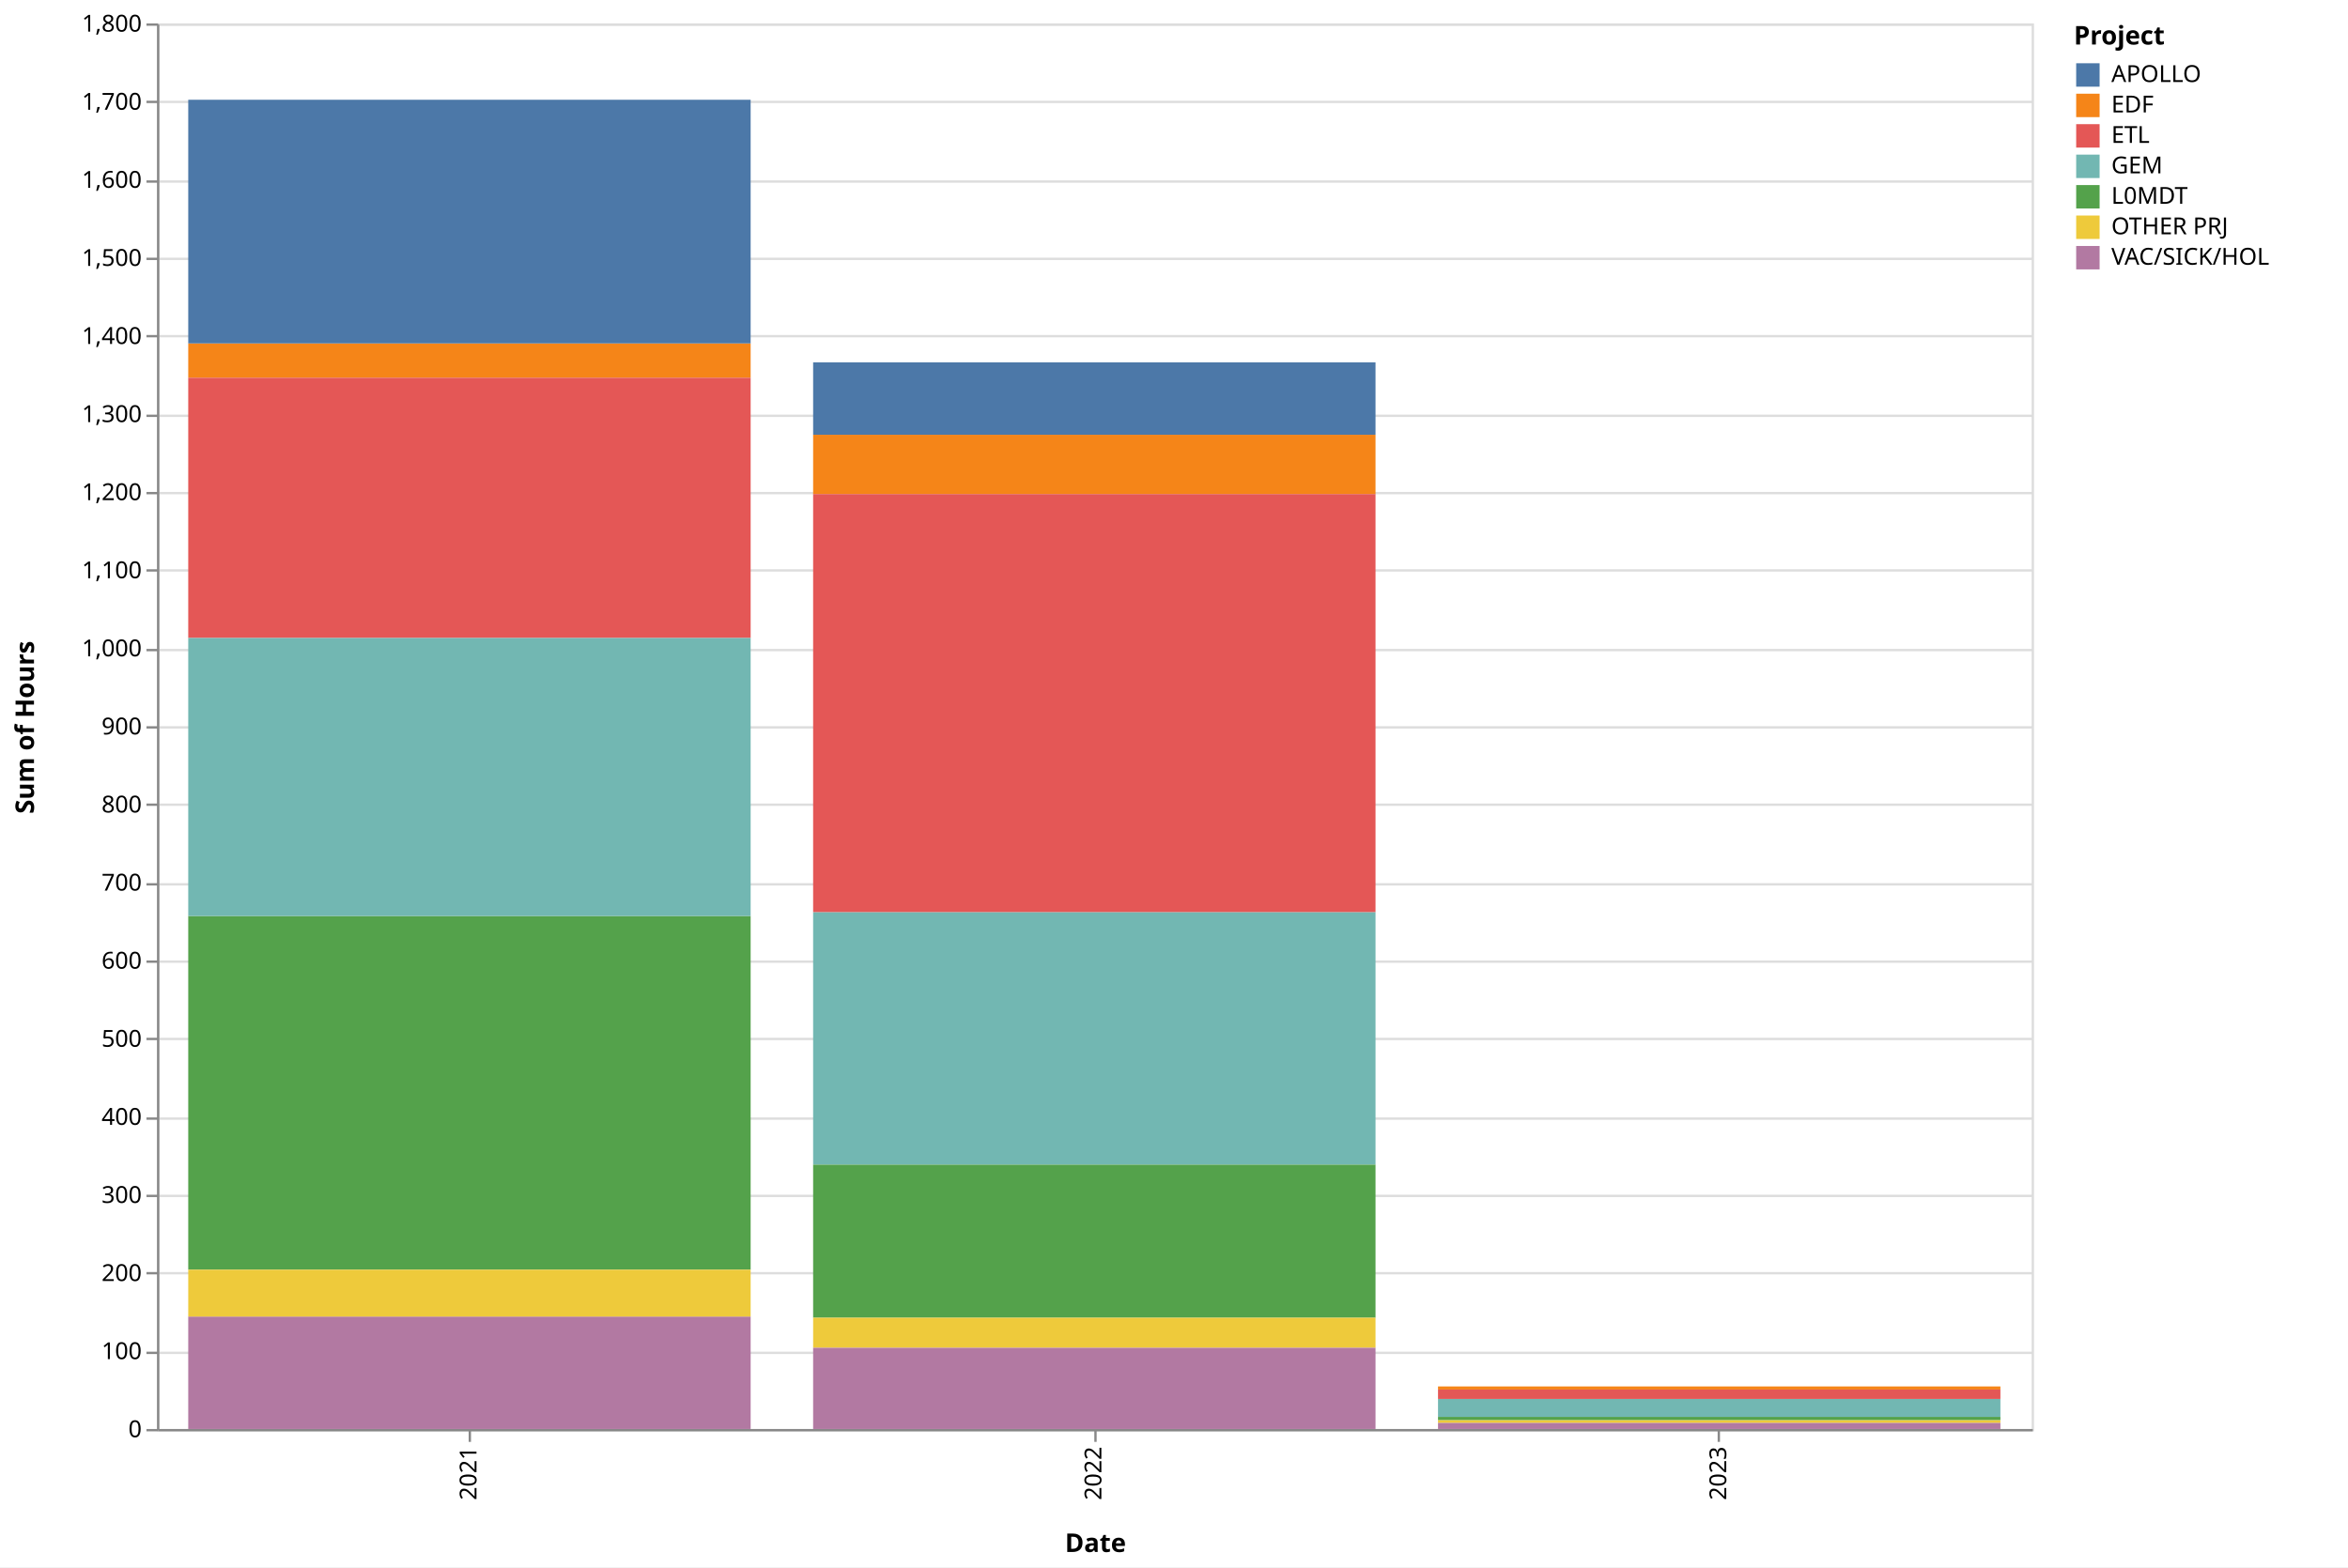
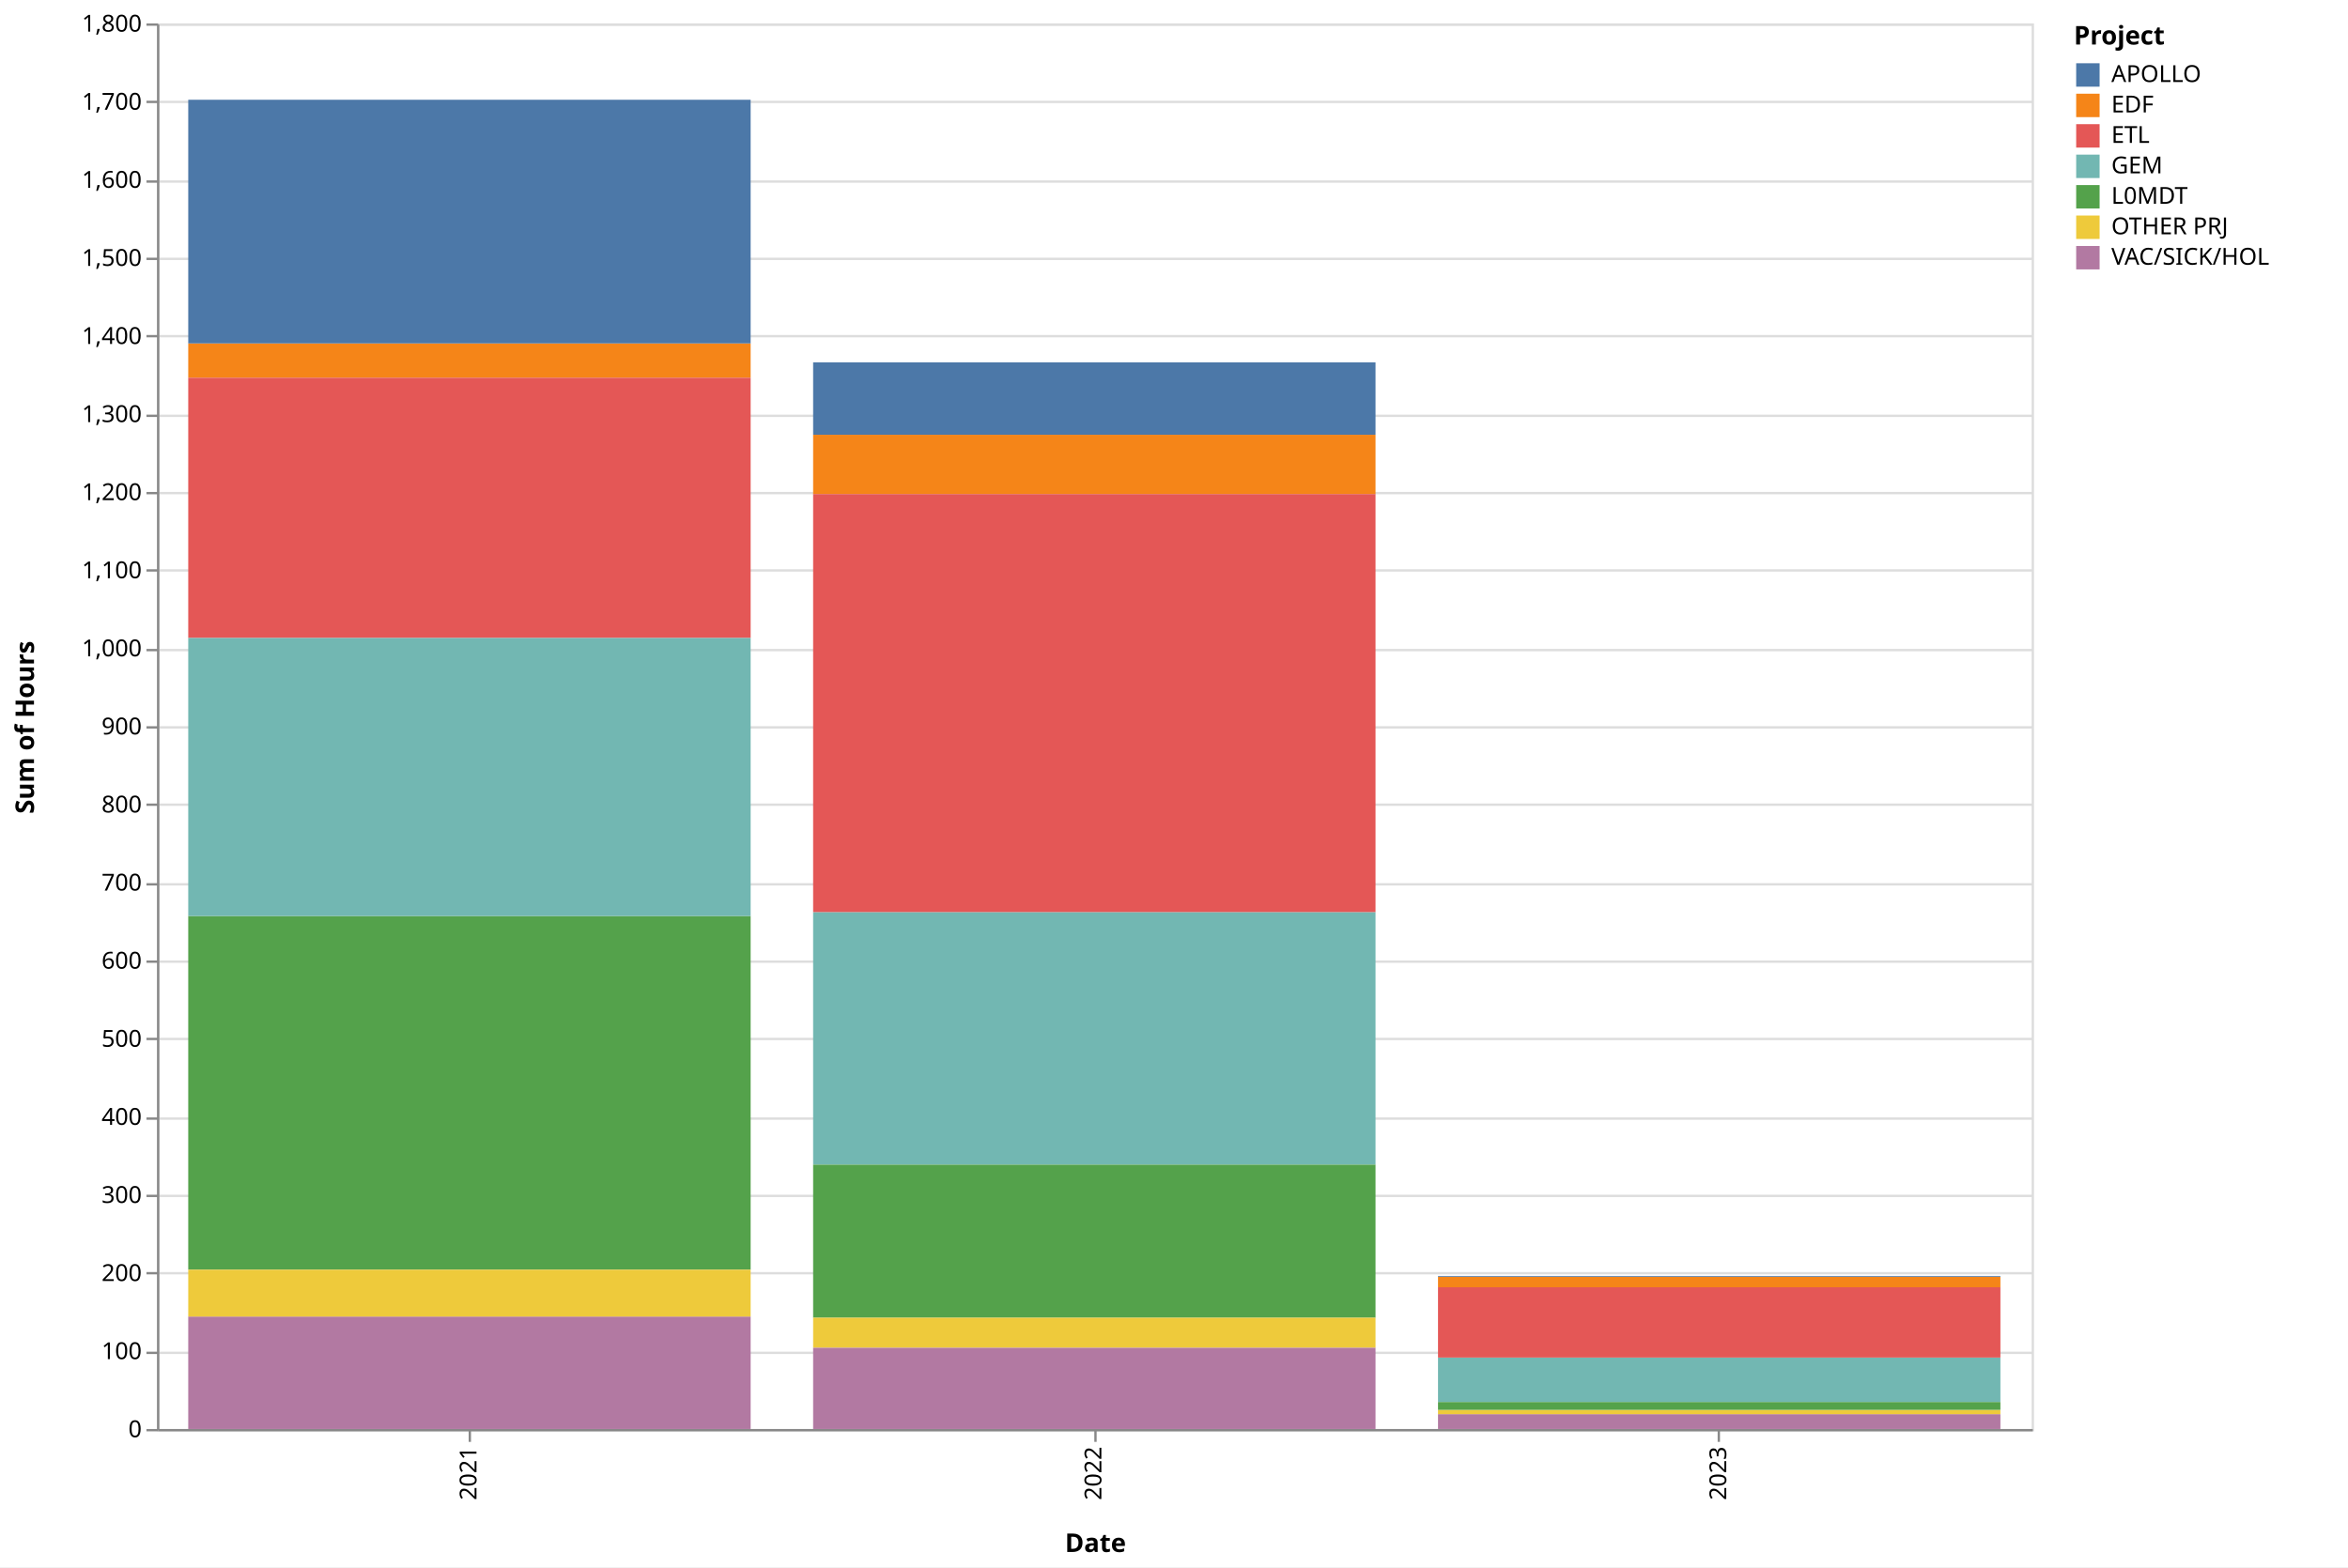
<svg xmlns="http://www.w3.org/2000/svg" class="marks" width="1002" height="669" viewBox="0 0 1002 669" version="1.1">
  <rect width="1002" height="669" style="fill: white;" />
  <g transform="translate(67,10)">
    <g class="mark-group role-frame root">
      <g transform="translate(0,0)">
        <path class="background" d="M0.5,0.5h800v600h-800Z" style="fill: none; stroke: #ddd;" />
        <g>
          <g class="mark-group role-axis">
            <g transform="translate(0.5,0.5)">
              <path class="background" d="M0,0h0v0h0Z" style="pointer-events: none; fill: none;" />
              <g>
                <g class="mark-rule role-axis-grid" style="pointer-events: none;">
                  <line transform="translate(0,600)" x2="800" y2="0" style="fill: none; stroke: #ddd; stroke-width: 1; opacity: 1;" />
                  <line transform="translate(0,567)" x2="800" y2="0" style="fill: none; stroke: #ddd; stroke-width: 1; opacity: 1;" />
                  <line transform="translate(0,533)" x2="800" y2="0" style="fill: none; stroke: #ddd; stroke-width: 1; opacity: 1;" />
                  <line transform="translate(0,500)" x2="800" y2="0" style="fill: none; stroke: #ddd; stroke-width: 1; opacity: 1;" />
                  <line transform="translate(0,467)" x2="800" y2="0" style="fill: none; stroke: #ddd; stroke-width: 1; opacity: 1;" />
                  <line transform="translate(0,433)" x2="800" y2="0" style="fill: none; stroke: #ddd; stroke-width: 1; opacity: 1;" />
                  <line transform="translate(0,400)" x2="800" y2="0" style="fill: none; stroke: #ddd; stroke-width: 1; opacity: 1;" />
                  <line transform="translate(0,367)" x2="800" y2="0" style="fill: none; stroke: #ddd; stroke-width: 1; opacity: 1;" />
                  <line transform="translate(0,333)" x2="800" y2="0" style="fill: none; stroke: #ddd; stroke-width: 1; opacity: 1;" />
                  <line transform="translate(0,300)" x2="800" y2="0" style="fill: none; stroke: #ddd; stroke-width: 1; opacity: 1;" />
                  <line transform="translate(0,267)" x2="800" y2="0" style="fill: none; stroke: #ddd; stroke-width: 1; opacity: 1;" />
                  <line transform="translate(0,233)" x2="800" y2="0" style="fill: none; stroke: #ddd; stroke-width: 1; opacity: 1;" />
                  <line transform="translate(0,200)" x2="800" y2="0" style="fill: none; stroke: #ddd; stroke-width: 1; opacity: 1;" />
                  <line transform="translate(0,167)" x2="800" y2="0" style="fill: none; stroke: #ddd; stroke-width: 1; opacity: 1;" />
                  <line transform="translate(0,133)" x2="800" y2="0" style="fill: none; stroke: #ddd; stroke-width: 1; opacity: 1;" />
                  <line transform="translate(0,100)" x2="800" y2="0" style="fill: none; stroke: #ddd; stroke-width: 1; opacity: 1;" />
                  <line transform="translate(0,67)" x2="800" y2="0" style="fill: none; stroke: #ddd; stroke-width: 1; opacity: 1;" />
                  <line transform="translate(0,33)" x2="800" y2="0" style="fill: none; stroke: #ddd; stroke-width: 1; opacity: 1;" />
                  <line transform="translate(0,0)" x2="800" y2="0" style="fill: none; stroke: #ddd; stroke-width: 1; opacity: 1;" />
                </g>
              </g>
              <path class="foreground" d="" style="pointer-events: none; display: none; fill: none;" />
            </g>
          </g>
          <g class="mark-group role-axis">
            <g transform="translate(0.5,600.5)">
              <path class="background" d="M0,0h0v0h0Z" style="pointer-events: none; fill: none;" />
              <g>
                <g class="mark-rule role-axis-tick" style="pointer-events: none;">
                  <line transform="translate(133,0)" x2="0" y2="5" style="fill: none; stroke: #888; stroke-width: 1; opacity: 1;" />
                  <line transform="translate(400,0)" x2="0" y2="5" style="fill: none; stroke: #888; stroke-width: 1; opacity: 1;" />
                  <line transform="translate(666,0)" x2="0" y2="5" style="fill: none; stroke: #888; stroke-width: 1; opacity: 1;" />
                </g>
                <g class="mark-text role-axis-label" style="pointer-events: none;">
                  <text text-anchor="end" transform="translate(132.8333,7) rotate(270) translate(0,3)" style="font-family: sans-serif; font-size: 10px; fill: #000; opacity: 1;">2021</text>
                  <text text-anchor="end" transform="translate(399.5,7) rotate(270) translate(0,3)" style="font-family: sans-serif; font-size: 10px; fill: #000; opacity: 1;">2022</text>
                  <text text-anchor="end" transform="translate(666.1667,7) rotate(270) translate(0,3)" style="font-family: sans-serif; font-size: 10px; fill: #000; opacity: 1;">2023</text>
                </g>
                <g class="mark-rule role-axis-domain" style="pointer-events: none;">
                  <line transform="translate(0,0)" x2="800" y2="0" style="fill: none; stroke: #888; stroke-width: 1; opacity: 1;" />
                </g>
                <g class="mark-text role-axis-title" style="pointer-events: none;">
                  <text text-anchor="middle" transform="translate(400,52)" style="font-family: sans-serif; font-size: 11px; font-weight: bold; fill: #000; opacity: 1;">Date</text>
                </g>
              </g>
              <path class="foreground" d="" style="pointer-events: none; display: none; fill: none;" />
            </g>
          </g>
          <g class="mark-group role-axis">
            <g transform="translate(0.5,0.5)">
              <path class="background" d="M0,0h0v0h0Z" style="pointer-events: none; fill: none;" />
              <g>
                <g class="mark-rule role-axis-tick" style="pointer-events: none;">
                  <line transform="translate(0,600)" x2="-5" y2="0" style="fill: none; stroke: #888; stroke-width: 1; opacity: 1;" />
                  <line transform="translate(0,567)" x2="-5" y2="0" style="fill: none; stroke: #888; stroke-width: 1; opacity: 1;" />
                  <line transform="translate(0,533)" x2="-5" y2="0" style="fill: none; stroke: #888; stroke-width: 1; opacity: 1;" />
                  <line transform="translate(0,500)" x2="-5" y2="0" style="fill: none; stroke: #888; stroke-width: 1; opacity: 1;" />
                  <line transform="translate(0,467)" x2="-5" y2="0" style="fill: none; stroke: #888; stroke-width: 1; opacity: 1;" />
                  <line transform="translate(0,433)" x2="-5" y2="0" style="fill: none; stroke: #888; stroke-width: 1; opacity: 1;" />
                  <line transform="translate(0,400)" x2="-5" y2="0" style="fill: none; stroke: #888; stroke-width: 1; opacity: 1;" />
                  <line transform="translate(0,367)" x2="-5" y2="0" style="fill: none; stroke: #888; stroke-width: 1; opacity: 1;" />
                  <line transform="translate(0,333)" x2="-5" y2="0" style="fill: none; stroke: #888; stroke-width: 1; opacity: 1;" />
                  <line transform="translate(0,300)" x2="-5" y2="0" style="fill: none; stroke: #888; stroke-width: 1; opacity: 1;" />
                  <line transform="translate(0,267)" x2="-5" y2="0" style="fill: none; stroke: #888; stroke-width: 1; opacity: 1;" />
                  <line transform="translate(0,233)" x2="-5" y2="0" style="fill: none; stroke: #888; stroke-width: 1; opacity: 1;" />
                  <line transform="translate(0,200)" x2="-5" y2="0" style="fill: none; stroke: #888; stroke-width: 1; opacity: 1;" />
                  <line transform="translate(0,167)" x2="-5" y2="0" style="fill: none; stroke: #888; stroke-width: 1; opacity: 1;" />
                  <line transform="translate(0,133)" x2="-5" y2="0" style="fill: none; stroke: #888; stroke-width: 1; opacity: 1;" />
                  <line transform="translate(0,100)" x2="-5" y2="0" style="fill: none; stroke: #888; stroke-width: 1; opacity: 1;" />
                  <line transform="translate(0,67)" x2="-5" y2="0" style="fill: none; stroke: #888; stroke-width: 1; opacity: 1;" />
                  <line transform="translate(0,33)" x2="-5" y2="0" style="fill: none; stroke: #888; stroke-width: 1; opacity: 1;" />
                  <line transform="translate(0,0)" x2="-5" y2="0" style="fill: none; stroke: #888; stroke-width: 1; opacity: 1;" />
                </g>
                <g class="mark-text role-axis-label" style="pointer-events: none;">
                  <text text-anchor="end" transform="translate(-7,603)" style="font-family: sans-serif; font-size: 10px; fill: #000; opacity: 1;">0</text>
                  <text text-anchor="end" transform="translate(-7,569.6667)" style="font-family: sans-serif; font-size: 10px; fill: #000; opacity: 1;">100</text>
                  <text text-anchor="end" transform="translate(-7,536.3333)" style="font-family: sans-serif; font-size: 10px; fill: #000; opacity: 1;">200</text>
                  <text text-anchor="end" transform="translate(-7,503)" style="font-family: sans-serif; font-size: 10px; fill: #000; opacity: 1;">300</text>
                  <text text-anchor="end" transform="translate(-7,469.6667)" style="font-family: sans-serif; font-size: 10px; fill: #000; opacity: 1;">400</text>
                  <text text-anchor="end" transform="translate(-7,436.3333)" style="font-family: sans-serif; font-size: 10px; fill: #000; opacity: 1;">500</text>
                  <text text-anchor="end" transform="translate(-7,403)" style="font-family: sans-serif; font-size: 10px; fill: #000; opacity: 1;">600</text>
                  <text text-anchor="end" transform="translate(-7,369.6667)" style="font-family: sans-serif; font-size: 10px; fill: #000; opacity: 1;">700</text>
                  <text text-anchor="end" transform="translate(-7,336.3333)" style="font-family: sans-serif; font-size: 10px; fill: #000; opacity: 1;">800</text>
                  <text text-anchor="end" transform="translate(-7,303)" style="font-family: sans-serif; font-size: 10px; fill: #000; opacity: 1;">900</text>
                  <text text-anchor="end" transform="translate(-7,269.6667)" style="font-family: sans-serif; font-size: 10px; fill: #000; opacity: 1;">1,000</text>
                  <text text-anchor="end" transform="translate(-7,236.3333)" style="font-family: sans-serif; font-size: 10px; fill: #000; opacity: 1;">1,100</text>
                  <text text-anchor="end" transform="translate(-7,203)" style="font-family: sans-serif; font-size: 10px; fill: #000; opacity: 1;">1,200</text>
                  <text text-anchor="end" transform="translate(-7,169.6667)" style="font-family: sans-serif; font-size: 10px; fill: #000; opacity: 1;">1,300</text>
                  <text text-anchor="end" transform="translate(-7,136.3333)" style="font-family: sans-serif; font-size: 10px; fill: #000; opacity: 1;">1,400</text>
                  <text text-anchor="end" transform="translate(-7,103)" style="font-family: sans-serif; font-size: 10px; fill: #000; opacity: 1;">1,500</text>
                  <text text-anchor="end" transform="translate(-7,69.66667)" style="font-family: sans-serif; font-size: 10px; fill: #000; opacity: 1;">1,600</text>
                  <text text-anchor="end" transform="translate(-7,36.33333)" style="font-family: sans-serif; font-size: 10px; fill: #000; opacity: 1;">1,700</text>
                  <text text-anchor="end" transform="translate(-7,3)" style="font-family: sans-serif; font-size: 10px; fill: #000; opacity: 1;">1,800</text>
                </g>
                <g class="mark-rule role-axis-domain" style="pointer-events: none;">
                  <line transform="translate(0,600)" x2="0" y2="-600" style="fill: none; stroke: #888; stroke-width: 1; opacity: 1;" />
                </g>
                <g class="mark-text role-axis-title" style="pointer-events: none;">
                  <text text-anchor="middle" transform="translate(-51,300) rotate(-90) translate(0,-2)" style="font-family: sans-serif; font-size: 11px; font-weight: bold; fill: #000; opacity: 1;">Sum of Hours</text>
                </g>
              </g>
              <path class="foreground" d="" style="pointer-events: none; display: none; fill: none;" />
            </g>
          </g>
          <g class="mark-rect role-mark marks">
            <path d="M13.333,136.583h240v14.667h-240Z" style="fill: #f58518;" />
            <path d="M13.333,32.583h240v104h-240Z" style="fill: #4c78a8;" />
            <path d="M13.333,151.25h240v111.083h-240Z" style="fill: #e45756;" />
            <path d="M13.333,381h240v151h-240Z" style="fill: #54a24b;" />
            <path d="M13.333,262.333h240v118.667h-240Z" style="fill: #72b7b2;" />
            <path d="M13.333,552h240v48h-240Z" style="fill: #b279a2;" />
            <path d="M13.333,532h240v20h-240Z" style="fill: #eeca3b;" />
            <path d="M280,175.583h240v25.333h-240Z" style="fill: #f58518;" />
            <path d="M280,379.333h240v107.833h-240Z" style="fill: #72b7b2;" />
            <path d="M280,487.167h240v65.333h-240Z" style="fill: #54a24b;" />
            <path d="M280,200.917h240v178.417h-240Z" style="fill: #e45756;" />
            <path d="M280,552.5h240v12.833h-240Z" style="fill: #eeca3b;" />
            <path d="M280,144.667h240v30.917h-240Z" style="fill: #4c78a8;" />
            <path d="M280,565.333h240v34.667h-240Z" style="fill: #b279a2;" />
-             <path d="M546.667,597.333h240v2.667h-240Z" style="fill: #b279a2;" />
-             <path d="M546.667,587.167h240v7.667h-240Z" style="fill: #72b7b2;" />
-             <path d="M546.667,581.833h240v1.333h-240Z" style="fill: #f58518;" />
-             <path d="M546.667,583.167h240v4h-240Z" style="fill: #e45756;" />
-             <path d="M546.667,596.167h240v1.167h-240Z" style="fill: #eeca3b;" />
-             <path d="M546.667,594.833h240v1.333h-240Z" style="fill: #54a24b;" />
+             <path d="M546.667,593.667h240v6.333h-240Z" style="fill: #b279a2;" />
+             <path d="M546.667,569.5h240v19h-240Z" style="fill: #72b7b2;" />
+             <path d="M546.667,535h240v4.5h-240Z" style="fill: #f58518;" />
+             <path d="M546.667,539.5h240v30h-240Z" style="fill: #e45756;" />
+             <path d="M546.667,591.833h240v1.833h-240Z" style="fill: #eeca3b;" />
+             <path d="M546.667,588.5h240v3.333h-240Z" style="fill: #54a24b;" />
+             <path d="M546.667,534.667h240v0.333h-240Z" style="fill: #4c78a8;" />
          </g>
          <g class="mark-group role-legend">
            <g transform="translate(818,0)">
              <path class="background" d="M0,0h112v105h-112Z" style="pointer-events: none; fill: none;" />
              <g>
                <g class="mark-group role-legend-entry">
                  <g transform="translate(0,16)">
                    <path class="background" d="M0,0h0v0h0Z" style="pointer-events: none; fill: none;" />
                    <g>
                      <g class="mark-group role-scope">
                        <g transform="translate(0,0)">
                          <path class="background" d="M0,0h112v11h-112Z" style="pointer-events: none; fill: none; opacity: 1;" />
                          <g>
                            <g class="mark-symbol role-legend-symbol" style="pointer-events: none;">
                              <path transform="translate(6,6)" d="M-5,-5h10v10h-10Z" style="fill: #4c78a8; stroke-width: 1.5; opacity: 1;" />
                            </g>
                            <g class="mark-text role-legend-label" style="pointer-events: none;">
                              <text text-anchor="start" transform="translate(16,9)" style="font-family: sans-serif; font-size: 10px; fill: #000; opacity: 1;">APOLLO</text>
                            </g>
                          </g>
                          <path class="foreground" d="" style="pointer-events: none; display: none; fill: none;" />
                        </g>
                        <g transform="translate(0,13)">
                          <path class="background" d="M0,0h112v11h-112Z" style="pointer-events: none; fill: none; opacity: 1;" />
                          <g>
                            <g class="mark-symbol role-legend-symbol" style="pointer-events: none;">
                              <path transform="translate(6,6)" d="M-5,-5h10v10h-10Z" style="fill: #f58518; stroke-width: 1.5; opacity: 1;" />
                            </g>
                            <g class="mark-text role-legend-label" style="pointer-events: none;">
                              <text text-anchor="start" transform="translate(16,9)" style="font-family: sans-serif; font-size: 10px; fill: #000; opacity: 1;">EDF</text>
                            </g>
                          </g>
                          <path class="foreground" d="" style="pointer-events: none; display: none; fill: none;" />
                        </g>
                        <g transform="translate(0,26)">
                          <path class="background" d="M0,0h112v11h-112Z" style="pointer-events: none; fill: none; opacity: 1;" />
                          <g>
                            <g class="mark-symbol role-legend-symbol" style="pointer-events: none;">
                              <path transform="translate(6,6)" d="M-5,-5h10v10h-10Z" style="fill: #e45756; stroke-width: 1.5; opacity: 1;" />
                            </g>
                            <g class="mark-text role-legend-label" style="pointer-events: none;">
                              <text text-anchor="start" transform="translate(16,9)" style="font-family: sans-serif; font-size: 10px; fill: #000; opacity: 1;">ETL</text>
                            </g>
                          </g>
                          <path class="foreground" d="" style="pointer-events: none; display: none; fill: none;" />
                        </g>
                        <g transform="translate(0,39)">
                          <path class="background" d="M0,0h112v11h-112Z" style="pointer-events: none; fill: none; opacity: 1;" />
                          <g>
                            <g class="mark-symbol role-legend-symbol" style="pointer-events: none;">
                              <path transform="translate(6,6)" d="M-5,-5h10v10h-10Z" style="fill: #72b7b2; stroke-width: 1.5; opacity: 1;" />
                            </g>
                            <g class="mark-text role-legend-label" style="pointer-events: none;">
                              <text text-anchor="start" transform="translate(16,9)" style="font-family: sans-serif; font-size: 10px; fill: #000; opacity: 1;">GEM</text>
                            </g>
                          </g>
                          <path class="foreground" d="" style="pointer-events: none; display: none; fill: none;" />
                        </g>
                        <g transform="translate(0,52)">
                          <path class="background" d="M0,0h112v11h-112Z" style="pointer-events: none; fill: none; opacity: 1;" />
                          <g>
                            <g class="mark-symbol role-legend-symbol" style="pointer-events: none;">
                              <path transform="translate(6,6)" d="M-5,-5h10v10h-10Z" style="fill: #54a24b; stroke-width: 1.5; opacity: 1;" />
                            </g>
                            <g class="mark-text role-legend-label" style="pointer-events: none;">
                              <text text-anchor="start" transform="translate(16,9)" style="font-family: sans-serif; font-size: 10px; fill: #000; opacity: 1;">L0MDT</text>
                            </g>
                          </g>
                          <path class="foreground" d="" style="pointer-events: none; display: none; fill: none;" />
                        </g>
                        <g transform="translate(0,65)">
                          <path class="background" d="M0,0h112v11h-112Z" style="pointer-events: none; fill: none; opacity: 1;" />
                          <g>
                            <g class="mark-symbol role-legend-symbol" style="pointer-events: none;">
                              <path transform="translate(6,6)" d="M-5,-5h10v10h-10Z" style="fill: #eeca3b; stroke-width: 1.5; opacity: 1;" />
                            </g>
                            <g class="mark-text role-legend-label" style="pointer-events: none;">
                              <text text-anchor="start" transform="translate(16,9)" style="font-family: sans-serif; font-size: 10px; fill: #000; opacity: 1;">OTHER PRJ</text>
                            </g>
                          </g>
                          <path class="foreground" d="" style="pointer-events: none; display: none; fill: none;" />
                        </g>
                        <g transform="translate(0,78)">
                          <path class="background" d="M0,0h112v11h-112Z" style="pointer-events: none; fill: none; opacity: 1;" />
                          <g>
                            <g class="mark-symbol role-legend-symbol" style="pointer-events: none;">
                              <path transform="translate(6,6)" d="M-5,-5h10v10h-10Z" style="fill: #b279a2; stroke-width: 1.5; opacity: 1;" />
                            </g>
                            <g class="mark-text role-legend-label" style="pointer-events: none;">
                              <text text-anchor="start" transform="translate(16,9)" style="font-family: sans-serif; font-size: 10px; fill: #000; opacity: 1;">VAC/SICK/HOL</text>
                            </g>
                          </g>
                          <path class="foreground" d="" style="pointer-events: none; display: none; fill: none;" />
                        </g>
                      </g>
                    </g>
                    <path class="foreground" d="" style="pointer-events: none; display: none; fill: none;" />
                  </g>
                </g>
                <g class="mark-text role-legend-title" style="pointer-events: none;">
                  <text text-anchor="start" transform="translate(0,9)" style="font-family: sans-serif; font-size: 11px; font-weight: bold; fill: #000; opacity: 1;">Project</text>
                </g>
              </g>
              <path class="foreground" d="" style="pointer-events: none; display: none; fill: none;" />
            </g>
          </g>
        </g>
        <path class="foreground" d="" style="display: none; fill: none;" />
      </g>
    </g>
  </g>
</svg>
